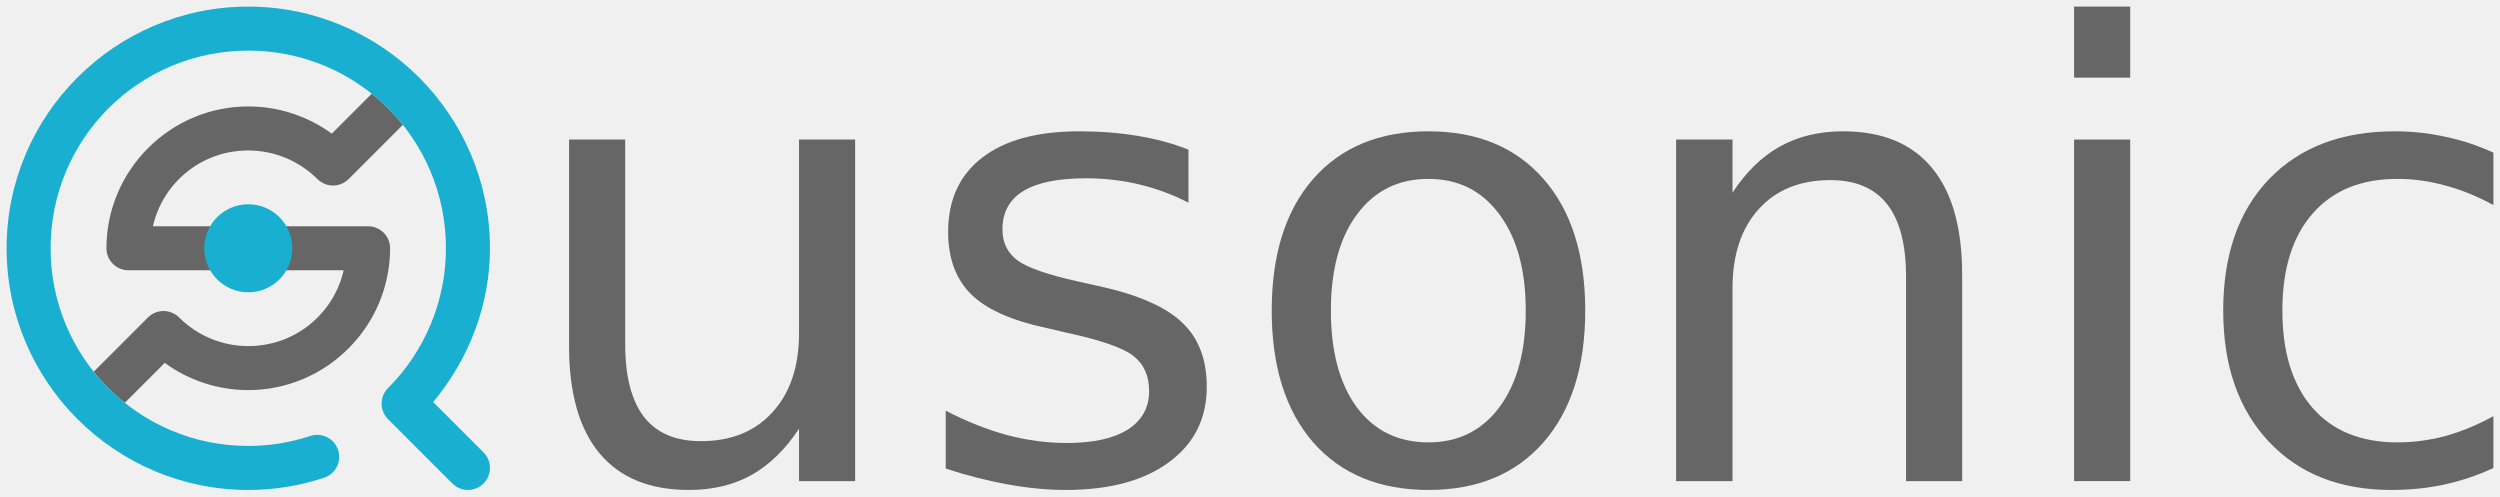
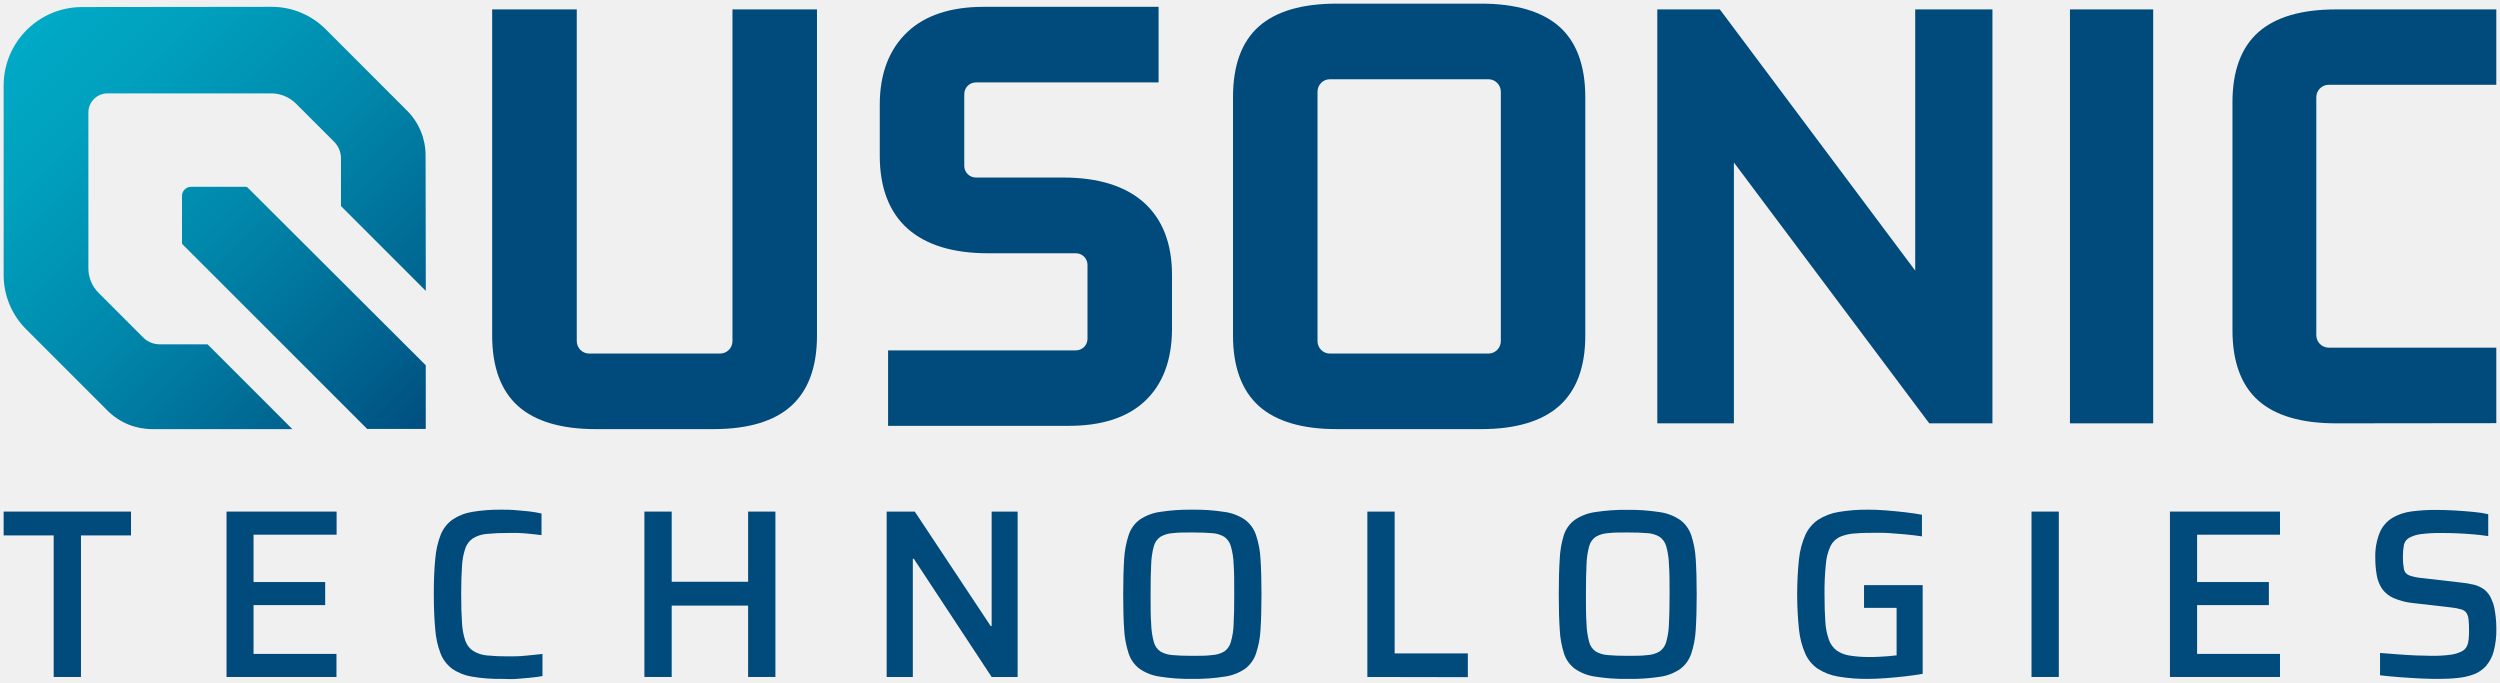
- <svg xmlns="http://www.w3.org/2000/svg" width="1518.258" height="301.552" viewBox="0 0 401.706 79.786" version="1.1" id="svg91258">
-   <defs id="defs91255" />
-   <g id="layer1" transform="translate(-20.42809,-73.11178)">
-     <path id="path68524-9" style="color:#000000;fill:#666666;stroke-width:1;stroke-linecap:round;stroke-linejoin:round;-inkscape-stroke:none" d="m 87.677,85.474 c 0.132,0.131 0.262,0.265 0.393,0.398 a 3.536,3.536 0 0 0 -0.288,-0.329 3.536,3.536 0 0 0 -0.104,-0.07 z M 80.153,88.171 73.739,94.586 c -3.874,-2.822 -8.567,-4.372 -13.419,-4.372 -12.545,1.1e-5 -22.789,10.247 -22.789,22.791 a 3.536,3.536 0 0 0 3.535,3.535 h 34.579 c -1.591,7.003 -7.819,12.182 -15.325,12.182 -4.17,0 -8.164,-1.655 -11.113,-4.603 a 3.536,3.536 0 0 0 -0.373,-0.319 3.536,3.536 0 0 0 -0.121,-0.086 3.536,3.536 0 0 0 -0.328,-0.201 3.536,3.536 0 0 0 -0.106,-0.059 3.536,3.536 0 0 0 -0.444,-0.184 3.536,3.536 0 0 0 -0.13,-0.038 3.536,3.536 0 0 0 -0.357,-0.085 3.536,3.536 0 0 0 -0.159,-0.027 3.536,3.536 0 0 0 -0.44,-0.034 3.536,3.536 0 0 0 -0.093,0 3.536,3.536 0 0 0 -0.431,0.034 3.536,3.536 0 0 0 -0.167,0.028 3.536,3.536 0 0 0 -0.343,0.082 3.536,3.536 0 0 0 -0.143,0.041 3.536,3.536 0 0 0 -0.433,0.179 3.536,3.536 0 0 0 -0.135,0.075 3.536,3.536 0 0 0 -0.292,0.179 3.536,3.536 0 0 0 -0.144,0.102 3.536,3.536 0 0 0 -0.317,0.271 3.536,3.536 0 0 0 -0.048,0.04 3.536,3.536 0 0 0 -0.012,0.014 l -8.707,8.707 c 1.475,1.847 3.153,3.524 5,5 l 6.416,-6.414 c 3.874,2.821 8.567,4.369 13.418,4.369 12.545,0 22.791,-10.244 22.791,-22.789 a 3.536,3.536 0 0 0 -0.005,-0.192 3.536,3.536 0 0 0 -0.009,-0.114 3.536,3.536 0 0 0 -0.008,-0.091 3.536,3.536 0 0 0 -0.024,-0.176 3.536,3.536 0 0 0 -0.001,-0.006 3.536,3.536 0 0 0 -0.018,-0.091 3.536,3.536 0 0 0 -0.021,-0.107 3.536,3.536 0 0 0 -0.019,-0.074 3.536,3.536 0 0 0 -0.028,-0.111 3.536,3.536 0 0 0 -0.033,-0.106 3.536,3.536 0 0 0 -0.023,-0.074 3.536,3.536 0 0 0 -0.036,-0.099 3.536,3.536 0 0 0 -0.035,-0.09 3.536,3.536 0 0 0 -0.038,-0.088 3.536,3.536 0 0 0 -0.039,-0.087 3.536,3.536 0 0 0 -0.05,-0.102 3.536,3.536 0 0 0 -0.036,-0.068 3.536,3.536 0 0 0 -0.053,-0.094 3.536,3.536 0 0 0 -0.049,-0.082 3.536,3.536 0 0 0 -0.052,-0.081 3.536,3.536 0 0 0 -0.054,-0.08 3.536,3.536 0 0 0 -0.06,-0.084 3.536,3.536 0 0 0 -0.051,-0.068 3.536,3.536 0 0 0 -0.071,-0.089 3.536,3.536 0 0 0 -0.055,-0.065 3.536,3.536 0 0 0 -0.071,-0.079 3.536,3.536 0 0 0 -0.061,-0.065 3.536,3.536 0 0 0 -0.074,-0.074 3.536,3.536 0 0 0 -0.065,-0.061 3.536,3.536 0 0 0 -0.077,-0.069 3.536,3.536 0 0 0 -0.075,-0.064 3.536,3.536 0 0 0 -0.073,-0.058 3.536,3.536 0 0 0 -0.08,-0.06 3.536,3.536 0 0 0 -0.081,-0.058 3.536,3.536 0 0 0 -0.071,-0.048 3.536,3.536 0 0 0 -0.094,-0.06 3.536,3.536 0 0 0 -0.073,-0.043 3.536,3.536 0 0 0 -0.098,-0.055 3.536,3.536 0 0 0 -0.068,-0.036 3.536,3.536 0 0 0 -0.102,-0.05 3.536,3.536 0 0 0 -0.087,-0.039 3.536,3.536 0 0 0 -0.088,-0.038 3.536,3.536 0 0 0 -0.09,-0.035 3.536,3.536 0 0 0 -0.099,-0.036 3.536,3.536 0 0 0 -0.074,-0.023 3.536,3.536 0 0 0 -0.106,-0.033 3.536,3.536 0 0 0 -0.086,-0.022 3.536,3.536 0 0 0 -0.108,-0.027 3.536,3.536 0 0 0 -0.058,-0.011 3.536,3.536 0 0 0 -0.137,-0.026 3.536,3.536 0 0 0 -0.176,-0.024 3.536,3.536 0 0 0 -0.006,-5.3e-4 3.536,3.536 0 0 0 -0.085,-0.007 3.536,3.536 0 0 0 -0.114,-0.009 3.536,3.536 0 0 0 -0.191,-0.005 H 44.998 c 1.592,-7.001 7.817,-12.18 15.322,-12.18 4.17,0 8.167,1.655 11.115,4.603 a 3.536,3.536 0 0 0 0.064,0.055 3.536,3.536 0 0 0 0.307,0.261 3.536,3.536 0 0 0 0.156,0.108 3.536,3.536 0 0 0 0.273,0.167 3.536,3.536 0 0 0 0.172,0.09 3.536,3.536 0 0 0 0.323,0.134 3.536,3.536 0 0 0 0.141,0.054 3.536,3.536 0 0 0 0.468,0.112 3.536,3.536 0 0 0 0.163,0.02 3.536,3.536 0 0 0 0.342,0.027 3.536,3.536 0 0 0 0.184,0 3.536,3.536 0 0 0 0.346,-0.027 3.536,3.536 0 0 0 0.156,-0.019 3.536,3.536 0 0 0 0.476,-0.114 3.536,3.536 0 0 0 0.111,-0.042 3.536,3.536 0 0 0 0.354,-0.147 3.536,3.536 0 0 0 0.157,-0.082 3.536,3.536 0 0 0 0.299,-0.183 3.536,3.536 0 0 0 0.127,-0.088 3.536,3.536 0 0 0 0.382,-0.326 L 85.155,93.172 C 83.679,91.325 82.001,89.646 80.153,88.171 Z M 32.799,140.369 a 3.536,3.536 0 0 0 0.063,0.095 3.536,3.536 0 0 0 0.094,0.063 c -0.053,-0.052 -0.105,-0.105 -0.157,-0.158 z" />
-     <path style="color:#000000;fill:#19afd0;stroke-width:7.073;stroke-linecap:round;stroke-linejoin:round;-inkscape-stroke:none" d="m 67.393,113.005 a 7.073,7.073 0 0 1 -7.073,7.073 7.073,7.073 0 0 1 -7.073,-7.073 7.073,7.073 0 0 1 7.073,-7.073 7.073,7.073 0 0 1 7.073,7.073 z" id="path955-4" />
-     <path style="color:#000000;fill:#19afd0;stroke-linecap:round;stroke-linejoin:round;-inkscape-stroke:none" d="m 60.32,74.171 c -21.406,0 -38.834,17.428 -38.834,38.834 -10e-7,21.406 17.428,38.834 38.834,38.834 4.139,1e-5 8.252,-0.663 12.182,-1.961 a 3.536,3.536 0 0 0 2.248,-4.467 3.536,3.536 0 0 0 -4.467,-2.248 c -3.214,1.062 -6.578,1.604 -9.963,1.604 -17.583,-10e-6 -31.762,-14.178 -31.762,-31.762 2e-6,-17.583 14.178,-31.762 31.762,-31.762 17.583,0 31.762,14.178 31.762,31.762 0,8.425 -3.345,16.502 -9.303,22.459 a 3.536,3.536 0 0 0 0,5 l 10.34,10.34 a 3.536,3.536 0 0 0 5,0 3.536,3.536 0 0 0 0,-5.002 l -8.086,-8.086 c 5.771,-6.944 9.123,-15.609 9.123,-24.711 -10e-6,-21.406 -17.43,-38.834 -38.836,-38.834 z" id="path54501-4" />
-     <path d="M 111.87,128.759 V 95.535 h 9.016 v 32.881 q 0,7.791 3.038,11.712 3.038,3.871 9.114,3.871 7.301,0 11.516,-4.655 4.263,-4.655 4.263,-12.692 V 95.535 h 9.016 v 54.883 h -9.016 v -8.428 q -3.283,4.998 -7.644,7.448 -4.312,2.401 -10.046,2.401 -9.457,0 -14.358,-5.88 -4.9,-5.88 -4.9,-17.2 z m 22.688,-34.547 z" id="path84260" style="font-size:100.357px;line-height:125%;letter-spacing:0px;word-spacing:0px;fill:#666666;stroke-width:2.509px" />
-     <path d="m 211.394,97.152 v 8.526 q -3.822,-1.96 -7.938,-2.94 -4.116,-0.98 -8.526,-0.98 -6.713,0 -10.095,2.058 -3.332,2.058 -3.332,6.174 0,3.136 2.401,4.949 2.401,1.764 9.653,3.381 l 3.087,0.686 q 9.604,2.058 13.623,5.831 4.067,3.724 4.067,10.438 0,7.644 -6.076,12.104 -6.027,4.459 -16.612,4.459 -4.41,0 -9.212,-0.882 -4.753,-0.833 -10.046,-2.548 v -9.31 q 4.998,2.597 9.849,3.92 4.851,1.274 9.604,1.274 6.37,0 9.8,-2.156 3.43,-2.205 3.43,-6.174 0,-3.675 -2.499,-5.635 -2.45,-1.96 -10.83,-3.773 l -3.136,-0.735 q -8.379,-1.764 -12.104,-5.39 -3.724,-3.675 -3.724,-10.046 0,-7.742 5.488,-11.957 5.488,-4.214 15.583,-4.214 4.998,0 9.408,0.735 4.41,0.735 8.134,2.205 z" id="path84262" style="font-size:100.357px;line-height:125%;letter-spacing:0px;word-spacing:0px;fill:#666666;stroke-width:2.509px" />
-     <path d="m 249.959,101.856 q -7.252,0 -11.467,5.684 -4.214,5.635 -4.214,15.485 0,9.849 4.165,15.534 4.214,5.635 11.516,5.635 7.203,0 11.418,-5.684 4.214,-5.684 4.214,-15.485 0,-9.751 -4.214,-15.436 -4.214,-5.733 -11.418,-5.733 z m 0,-7.644 q 11.761,0 18.474,7.644 6.713,7.644 6.713,21.169 0,13.476 -6.713,21.169 -6.713,7.644 -18.474,7.644 -11.81,0 -18.523,-7.644 -6.664,-7.693 -6.664,-21.169 0,-13.525 6.664,-21.169 6.713,-7.644 18.523,-7.644 z" id="path84264" style="font-size:100.357px;line-height:125%;letter-spacing:0px;word-spacing:0px;fill:#666666;stroke-width:2.509px" />
-     <path d="m 335.713,117.292 v 33.126 h -9.016 v -32.832 q 0,-7.791 -3.038,-11.663 -3.038,-3.871 -9.114,-3.871 -7.301,0 -11.516,4.655 -4.214,4.655 -4.214,12.692 v 31.019 h -9.065 V 95.535 h 9.065 v 8.526 q 3.234,-4.949 7.595,-7.399 4.41,-2.45 10.144,-2.45 9.457,0 14.309,5.88 4.851,5.831 4.851,17.2 z" id="path84266" style="font-size:100.357px;line-height:125%;letter-spacing:0px;word-spacing:0px;fill:#666666;stroke-width:2.509px" />
-     <path d="m 353.697,95.535 h 9.016 v 54.883 h -9.016 z m 0,-21.365 h 9.016 v 11.418 h -9.016 z" id="path84268" style="font-size:100.357px;line-height:125%;letter-spacing:0px;word-spacing:0px;fill:#666666;stroke-width:2.509px" />
-     <path d="m 421.075,97.642 v 8.428 q -3.822,-2.107 -7.693,-3.136 -3.822,-1.078 -7.742,-1.078 -8.771,0 -13.623,5.586 -4.851,5.537 -4.851,15.583 0,10.046 4.851,15.632 4.851,5.537 13.623,5.537 3.92,0 7.742,-1.029 3.871,-1.078 7.693,-3.185 v 8.33 q -3.773,1.764 -7.84,2.646 -4.018,0.882 -8.575,0.882 -12.398,0 -19.699,-7.791 -7.301,-7.791 -7.301,-21.022 0,-13.427 7.35,-21.12 7.399,-7.693 20.238,-7.693 4.165,0 8.134,0.882 3.969,0.833 7.693,2.548 z" id="path84270" style="font-size:100.357px;line-height:125%;letter-spacing:0px;word-spacing:0px;fill:#666666;stroke-width:2.509px" />
-   </g>
+ <svg xmlns="http://www.w3.org/2000/svg" xmlns:xlink="http://www.w3.org/1999/xlink" id="Layer_1" data-name="Layer 1" viewBox="0 0 549.614 150.097" version="1.1" width="549.615" height="150.097">
+   <defs id="defs16">
+     <style id="style2">.cls-1{fill:#fff;}.cls-2{fill:#004b7c;}.cls-3{fill:url(#linear-gradient);}.cls-4{fill:url(#linear-gradient-2);}.cls-5{fill:#0ca5c7;}</style>
+     <linearGradient id="linear-gradient" x1="271.84" y1="461.23" x2="361.48" y2="550.87" gradientUnits="userSpaceOnUse">
+       <stop offset="0" stop-color="#00a9c5" id="stop4" />
+       <stop offset="0.18" stop-color="#00a0be" id="stop6" />
+       <stop offset="0.47" stop-color="#0088ab" id="stop8" />
+       <stop offset="0.83" stop-color="#00608d" id="stop10" />
+       <stop offset="1" stop-color="#004b7c" id="stop12" />
+     </linearGradient>
+     <linearGradient id="linear-gradient-2" x1="272.04" y1="461.94" x2="361.32" y2="551.22" xlink:href="#linear-gradient" gradientTransform="translate(-265.2,-454.36)" />
+     <linearGradient xlink:href="#linear-gradient" id="linearGradient1083" gradientUnits="userSpaceOnUse" x1="271.84" y1="461.23" x2="361.48" y2="550.87" gradientTransform="translate(-265.2,-454.36)" />
+   </defs>
+   <path class="cls-2" d="m 130.98,94.34 c -7.58,0 -13.33,-1.71 -17.09,-5.07 -3.76,-3.36 -5.69,-8.59 -5.69,-15.47 V 2.07 h 18.6 V 75 a 2.74,2.74 0 0 0 2.74,2.73 H 158.3 A 2.73,2.73 0 0 0 161.03,75 V 2.07 h 18.58 V 73.8 c 0,6.88 -1.92,12.08 -5.7,15.47 -3.78,3.39 -9.51,5.07 -17.09,5.07 z" id="path20" />
+   <path class="cls-2" d="m 195.24,77.03 h 41.28 a 2.55,2.55 0 0 0 2.56,-2.56 V 58.24 a 2.55,2.55 0 0 0 -2.56,-2.56 h -19.34 c -7.68,0 -13.62,-1.83 -17.65,-5.42 -4.03,-3.59 -6.12,-9 -6.12,-16 V 23.03 c 0,-6.87 2.08,-12.28 6.18,-16.09 3.89,-3.61 9.49,-5.44 16.65,-5.44 h 38.47 v 16.62 h -40.16 a 2.56,2.56 0 0 0 -2.56,2.56 v 15.79 a 2.56,2.56 0 0 0 2.55,2.56 h 19.21 c 7.68,0 13.64,1.85 17.72,5.49 4.08,3.64 6.19,9 6.19,15.89 v 11.81 c 0,7 -2.06,12.39 -6.11,16.1 -3.84,3.52 -9.41,5.3 -16.55,5.3 h -39.76 z" id="path22" />
+   <path class="cls-2" d="m 293.86,94.34 c -7.59,0 -13.34,-1.71 -17.09,-5.07 -3.75,-3.36 -5.7,-8.59 -5.7,-15.47 V 21.35 c 0,-7 1.92,-12.21 5.7,-15.55 3.78,-3.34 9.5,-5 17.09,-5 h 31.73 c 7.59,0 13.36,1.68 17.16,5 3.8,3.32 5.77,8.57 5.77,15.55 V 73.8 c 0,6.88 -1.94,12.09 -5.77,15.47 -3.83,3.38 -9.57,5.07 -17.16,5.07 z m -1.48,-76.92 a 2.73,2.73 0 0 0 -2.73,2.73 V 75 a 2.73,2.73 0 0 0 2.73,2.73 h 34.83 A 2.74,2.74 0 0 0 329.95,75 V 20.15 a 2.74,2.74 0 0 0 -2.74,-2.73 z" id="path24" />
+   <polygon class="cls-2" points="689.34,547.43 646.39,490.08 646.39,547.43 629.55,547.43 629.55,456.43 643.3,456.43 686.25,513.85 686.25,456.43 703.23,456.43 703.23,547.43 " id="polygon26" transform="translate(-265.2,-454.36)" />
+   <rect class="cls-2" x="455.07" y="2.07" width="18.3" height="91" id="rect28" />
+   <path class="cls-2" d="m 513.58,93.07 c -7.59,0 -13.34,-1.68 -17.09,-5 -3.75,-3.32 -5.69,-8.51 -5.69,-15.43 V 22.47 c 0,-6.88 1.92,-12.06 5.7,-15.4 3.78,-3.34 9.5,-5 17.09,-5 h 35.21 v 16.57 h -36.84 a 2.73,2.73 0 0 0 -2.73,2.73 v 52.32 a 2.74,2.74 0 0 0 2.73,2.74 h 36.84 v 16.6 z" id="path30" />
+   <path class="cls-2" d="M 11.8,148.83 V 117.71 H 0.8 v -5.24 H 28.8 v 5.24 h -11 v 31.12 z" id="path32" />
+   <path class="cls-2" d="m 49.8,148.83 v -36.36 h 24.2 v 5.08 h -18.26 v 10.41 h 15.75 v 5.07 h -15.75 v 10.73 h 18.23 v 5.07 z" id="path34" />
+   <path class="cls-2" d="m 110.28,149.25 a 35.51,35.51 0 0 1 -6.56,-0.5 10.49,10.49 0 0 1 -4.3,-1.72 7.61,7.61 0 0 1 -2.54,-3.3 18.67,18.67 0 0 1 -1.19,-5.31 q -0.31,-3.22 -0.32,-7.77 -0.01,-4.55 0.32,-7.77 a 18.83,18.83 0 0 1 1.19,-5.31 7.61,7.61 0 0 1 2.54,-3.3 10.63,10.63 0 0 1 4.3,-1.72 36.4,36.4 0 0 1 6.56,-0.5 c 1,0 2.07,0 3.14,0.11 1.07,0.11 2.11,0.17 3.09,0.29 a 20.45,20.45 0 0 1 2.54,0.45 v 4.74 l -2.62,-0.29 c -0.86,-0.08 -1.7,-0.15 -2.51,-0.18 -0.81,-0.03 -1.51,0 -2.11,0 a 45.24,45.24 0 0 0 -4.81,0.21 6.86,6.86 0 0 0 -3,0.95 4.34,4.34 0 0 0 -1.69,2.19 14.23,14.23 0 0 0 -0.74,3.94 q -0.18,2.47 -0.18,6.23 0,3.76 0.18,6.21 a 14.32,14.32 0 0 0 0.74,4 4.43,4.43 0 0 0 1.69,2.19 7,7 0 0 0 3,1 45.24,45.24 0 0 0 4.81,0.21 c 1.16,0 2.44,0 3.83,-0.16 1.39,-0.16 2.6,-0.23 3.62,-0.37 v 4.86 c -0.78,0.14 -1.68,0.27 -2.72,0.37 -1.04,0.1 -2.1,0.2 -3.17,0.27 -1.07,0.07 -2.11,-0.02 -3.09,-0.02 z" id="path36" />
+   <path class="cls-2" d="m 141.67,148.83 v -36.36 h 6 v 15.43 h 16.8 v -15.43 h 6 v 36.36 h -6 v -15.69 h -16.8 v 15.69 z" id="path38" />
+   <path class="cls-2" d="m 194.93,148.83 v -36.36 h 6.18 l 16.69,25.17 h 0.21 v -25.17 h 5.71 v 36.36 h -5.71 l -17.12,-26 h -0.21 v 26 z" id="path40" />
+   <path class="cls-2" d="m 262.09,149.25 a 41.11,41.11 0 0 1 -7.13,-0.5 10.42,10.42 0 0 1 -4.44,-1.72 6.89,6.89 0 0 1 -2.38,-3.33 20.34,20.34 0 0 1 -1,-5.31 q -0.21,-3.19 -0.21,-7.74 0,-4.55 0.21,-7.74 a 20.5,20.5 0 0 1 1,-5.31 6.89,6.89 0 0 1 2.38,-3.33 10.55,10.55 0 0 1 4.44,-1.72 42.13,42.13 0 0 1 7.13,-0.5 42.6,42.6 0 0 1 7.16,0.5 10.59,10.59 0 0 1 4.47,1.72 7,7 0 0 1 2.4,3.33 19.59,19.59 0 0 1 1,5.31 q 0.21,3.19 0.21,7.74 0,4.55 -0.21,7.74 a 19.44,19.44 0 0 1 -1,5.31 7,7 0 0 1 -2.4,3.33 10.46,10.46 0 0 1 -4.47,1.72 41.57,41.57 0 0 1 -7.16,0.5 z m 0,-5.07 c 1.76,0 3.22,0 4.36,-0.16 a 6,6 0 0 0 2.7,-0.79 3.78,3.78 0 0 0 1.45,-2.09 15.85,15.85 0 0 0 0.61,-4 q 0.14,-2.5 0.13,-6.53 c 0,-2.67 0,-4.85 -0.13,-6.52 a 15.86,15.86 0 0 0 -0.61,-4 3.79,3.79 0 0 0 -1.45,-2.08 6,6 0 0 0 -2.7,-0.8 c -1.14,-0.1 -2.6,-0.15 -4.36,-0.15 -1.76,0 -3.15,0 -4.28,0.15 a 6,6 0 0 0 -2.69,0.8 3.61,3.61 0 0 0 -1.46,2.08 17.07,17.07 0 0 0 -0.58,4 c -0.09,1.67 -0.13,3.85 -0.13,6.52 0,2.67 0,4.86 0.13,6.53 a 17.06,17.06 0 0 0 0.58,4 3.6,3.6 0 0 0 1.46,2.09 6,6 0 0 0 2.69,0.79 c 1.13,0.11 2.56,0.16 4.28,0.16 z" id="path42" />
+   <path class="cls-2" d="m 300.61,148.83 v -36.36 h 6 v 31.17 h 16.09 v 5.23 z" id="path44" />
+   <path class="cls-2" d="m 357.8,149.25 a 41,41 0 0 1 -7.13,-0.5 10.42,10.42 0 0 1 -4.44,-1.72 6.76,6.76 0 0 1 -2.38,-3.33 20.34,20.34 0 0 1 -0.95,-5.31 q -0.21,-3.19 -0.21,-7.74 0,-4.55 0.21,-7.74 a 20.5,20.5 0 0 1 0.9,-5.27 6.76,6.76 0 0 1 2.38,-3.33 10.55,10.55 0 0 1 4.44,-1.72 42,42 0 0 1 7.13,-0.5 42.68,42.68 0 0 1 7.16,0.5 10.59,10.59 0 0 1 4.46,1.72 6.94,6.94 0 0 1 2.43,3.33 20,20 0 0 1 1,5.31 q 0.21,3.19 0.21,7.74 0,4.55 -0.21,7.74 a 19.83,19.83 0 0 1 -1,5.31 6.94,6.94 0 0 1 -2.41,3.33 10.46,10.46 0 0 1 -4.46,1.72 41.65,41.65 0 0 1 -7.13,0.46 z m 0,-5.07 c 1.76,0 3.21,0 4.36,-0.16 a 5.91,5.91 0 0 0 2.69,-0.79 3.79,3.79 0 0 0 1.46,-2.09 15.91,15.91 0 0 0 0.6,-4 q 0.14,-2.5 0.14,-6.53 c 0,-2.67 0,-4.85 -0.14,-6.52 a 15.93,15.93 0 0 0 -0.6,-4 3.8,3.8 0 0 0 -1.46,-2.08 5.91,5.91 0 0 0 -2.69,-0.8 c -1.15,-0.1 -2.6,-0.15 -4.36,-0.15 -1.76,0 -3.15,0 -4.28,0.15 a 6.07,6.07 0 0 0 -2.7,0.8 3.6,3.6 0 0 0 -1.45,2.08 17.07,17.07 0 0 0 -0.58,4 c -0.09,1.67 -0.13,3.85 -0.13,6.52 0,2.67 0,4.86 0.13,6.53 a 17.06,17.06 0 0 0 0.58,4 3.59,3.59 0 0 0 1.45,2.09 6.08,6.08 0 0 0 2.7,0.79 c 1.12,0.11 2.54,0.16 4.28,0.16 z" id="path46" />
+   <path class="cls-2" d="m 410.8,149.25 a 36.71,36.71 0 0 1 -6.63,-0.5 11.73,11.73 0 0 1 -4.52,-1.72 7.9,7.9 0 0 1 -2.77,-3.33 17.78,17.78 0 0 1 -1.38,-5.31 75.08,75.08 0 0 1 0,-15.48 17.62,17.62 0 0 1 1.4,-5.31 8.11,8.11 0 0 1 2.8,-3.33 12,12 0 0 1 4.52,-1.72 37.36,37.36 0 0 1 6.58,-0.5 c 1.16,0 2.44,0.05 3.83,0.16 1.39,0.11 2.77,0.24 4.15,0.4 1.38,0.16 2.62,0.34 3.75,0.55 v 4.76 c -1.2,-0.18 -2.38,-0.32 -3.54,-0.43 l -3.2,-0.26 c -1,-0.07 -1.77,-0.1 -2.4,-0.1 -2.12,0 -3.89,0 -5.34,0.13 a 9.9,9.9 0 0 0 -3.54,0.76 4.41,4.41 0 0 0 -2.11,2.09 11.73,11.73 0 0 0 -1,4 58.25,58.25 0 0 0 -0.29,6.55 q 0,3.54 0.18,6 a 14.1,14.1 0 0 0 0.79,4 5.11,5.11 0 0 0 1.7,2.35 6.75,6.75 0 0 0 2.85,1.11 25.35,25.35 0 0 0 4.36,0.32 c 0.67,0 1.38,0 2.14,-0.05 0.76,-0.05 1.47,-0.08 2.14,-0.14 0.67,-0.06 1.23,-0.11 1.69,-0.18 v -10.43 h -7.16 v -5 h 12.89 v 19.5 c -1.2,0.21 -2.51,0.4 -3.94,0.56 -1.43,0.16 -2.83,0.29 -4.2,0.39 -1.37,0.1 -2.63,0.16 -3.75,0.16 z" id="path48" />
+   <path class="cls-2" d="m 446.62,148.83 v -36.36 h 6 v 36.36 z" id="path50" />
+   <path class="cls-2" d="m 477.05,148.83 v -36.36 h 24.2 v 5.08 h -18.23 v 10.41 h 15.78 v 5.07 h -15.78 v 10.73 h 18.23 v 5.07 z" id="path52" />
+   <path class="cls-2" d="m 536.24,149.25 c -1.31,0 -2.74,0 -4.31,-0.1 -1.57,-0.1 -3.1,-0.17 -4.6,-0.29 -1.5,-0.12 -2.86,-0.26 -4.09,-0.4 v -4.91 l 4,0.31 q 2.09,0.16 4,0.24 c 1.26,0 2.36,0.08 3.27,0.08 a 29.12,29.12 0 0 0 4.39,-0.26 7.19,7.19 0 0 0 2.54,-0.85 2.46,2.46 0 0 0 0.92,-1.06 4.58,4.58 0 0 0 0.37,-1.5 c 0.05,-0.58 0.08,-1.23 0.08,-1.93 a 22.27,22.27 0 0 0 -0.11,-2.38 3.27,3.27 0 0 0 -0.47,-1.48 2.08,2.08 0 0 0 -1.17,-0.76 11.92,11.92 0 0 0 -2.06,-0.4 l -8.66,-1 a 14,14 0 0 1 -4.15,-1.09 6.08,6.08 0 0 1 -2.48,-2 7.69,7.69 0 0 1 -1.19,-3 21.63,21.63 0 0 1 -0.32,-3.85 13.64,13.64 0 0 1 1,-5.6 7,7 0 0 1 2.72,-3.15 10.93,10.93 0 0 1 4.2,-1.43 40.2,40.2 0 0 1 5.39,-0.34 c 1.38,0 2.79,0.05 4.23,0.13 1.44,0.08 2.81,0.2 4.1,0.32 a 22,22 0 0 1 3.19,0.5 v 4.81 c -0.88,-0.14 -1.91,-0.26 -3.09,-0.37 -1.18,-0.11 -2.4,-0.18 -3.67,-0.24 -1.27,-0.06 -2.45,-0.07 -3.54,-0.07 a 32.51,32.51 0 0 0 -4.41,0.23 7.26,7.26 0 0 0 -2.57,0.77 2.34,2.34 0 0 0 -1.26,1.61 15.61,15.61 0 0 0 0,5.34 1.83,1.83 0 0 0 1.11,1.34 10.12,10.12 0 0 0 2.67,0.59 l 8.67,1 a 19.8,19.8 0 0 1 3,0.5 6.51,6.51 0 0 1 2.26,1.08 5.27,5.27 0 0 1 1.61,2.27 6.71,6.71 0 0 1 0.55,1.69 c 0.13,0.64 0.23,1.33 0.32,2.09 a 22,22 0 0 1 0.13,2.56 17.81,17.81 0 0 1 -0.6,5 8.16,8.16 0 0 1 -1.7,3.2 7,7 0 0 1 -2.66,1.8 13.83,13.83 0 0 1 -3.49,0.79 c -1.27,0.15 -2.64,0.21 -4.12,0.21 z" id="path54" />
+   <path class="cls-3" d="m 54.08,41.07 h -12.07 a 2,2 0 0 0 -2,2 v 10.36 a 0.43,0.43 0 0 0 0.13,0.3 l 21.94,21.93 18.64,18.64 h 12.88 v -14 l -39.2,-39.1 a 0.46,0.46 0 0 0 -0.32,-0.13 z" id="path56" style="fill:url(#linearGradient1083)" />
+   <path class="cls-4" d="m 93.56,34.15 a 13.88,13.88 0 0 0 -4.07,-9.82 l -17.89,-17.9 a 16.76,16.76 0 0 0 -11.93,-4.93 l -41.64,0.05 A 17.26,17.26 0 0 0 0.8,18.81 V 60.46 A 16.83,16.83 0 0 0 5.73,72.37 l 17.9,17.9 a 13.88,13.88 0 0 0 9.82,4.07 h 30.82 l -18.64,-18.64 h -10.52 a 5.16,5.16 0 0 1 -3.63,-1.5 l -9.79,-9.8 a 7.62,7.62 0 0 1 -2.26,-5.44 V 24.74 a 4.21,4.21 0 0 1 4.21,-4.21 h 36 a 7.71,7.71 0 0 1 5.44,2.26 l 8.38,8.38 a 5.14,5.14 0 0 1 1.5,3.63 v 10.5 l 18.65,18.65 z" id="path58" style="fill:url(#linear-gradient-2)" />
</svg>
